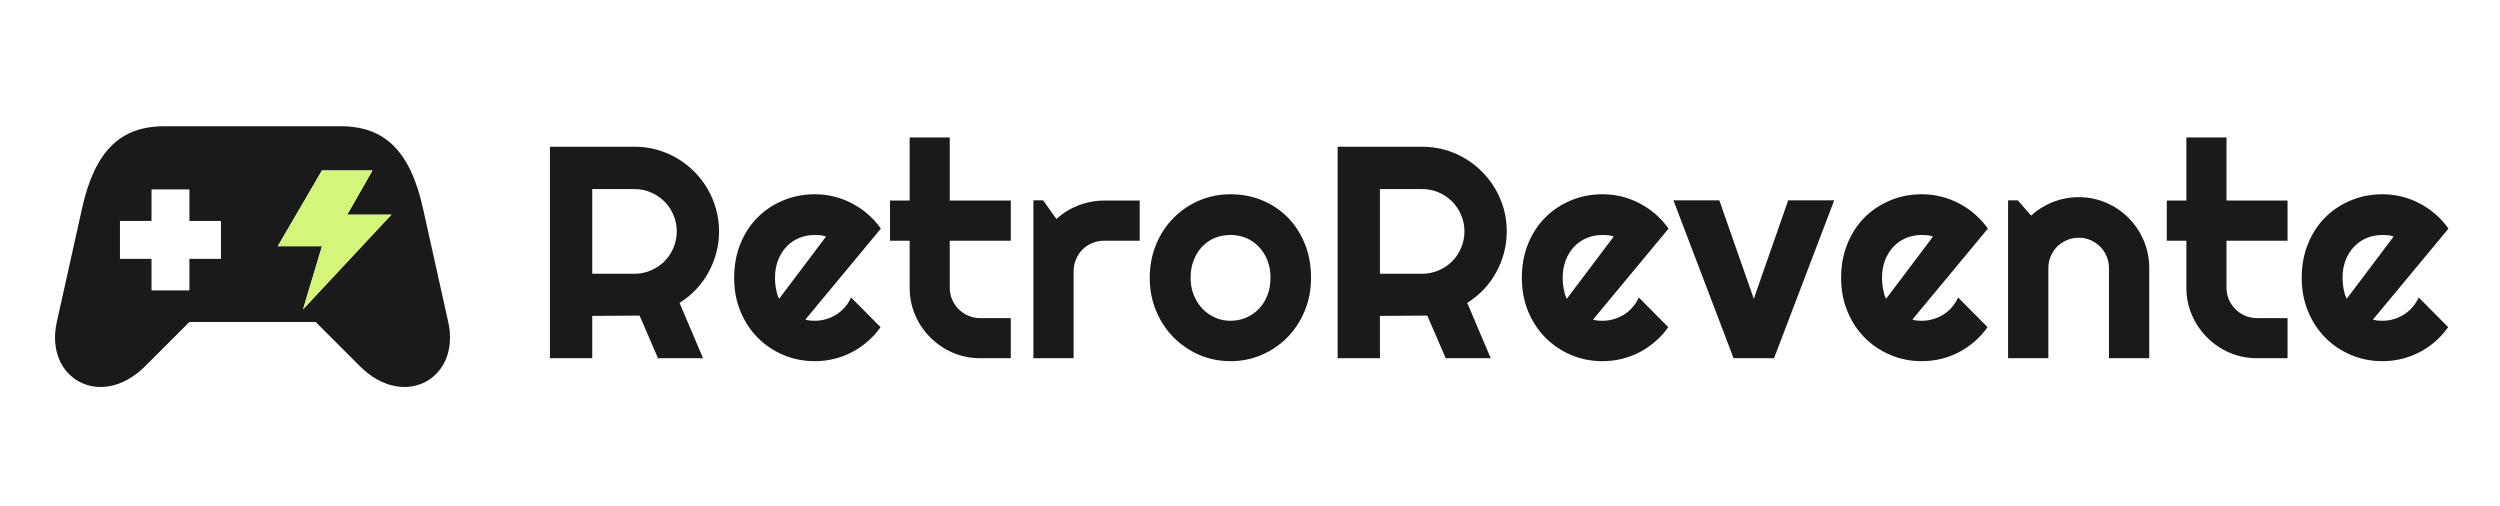
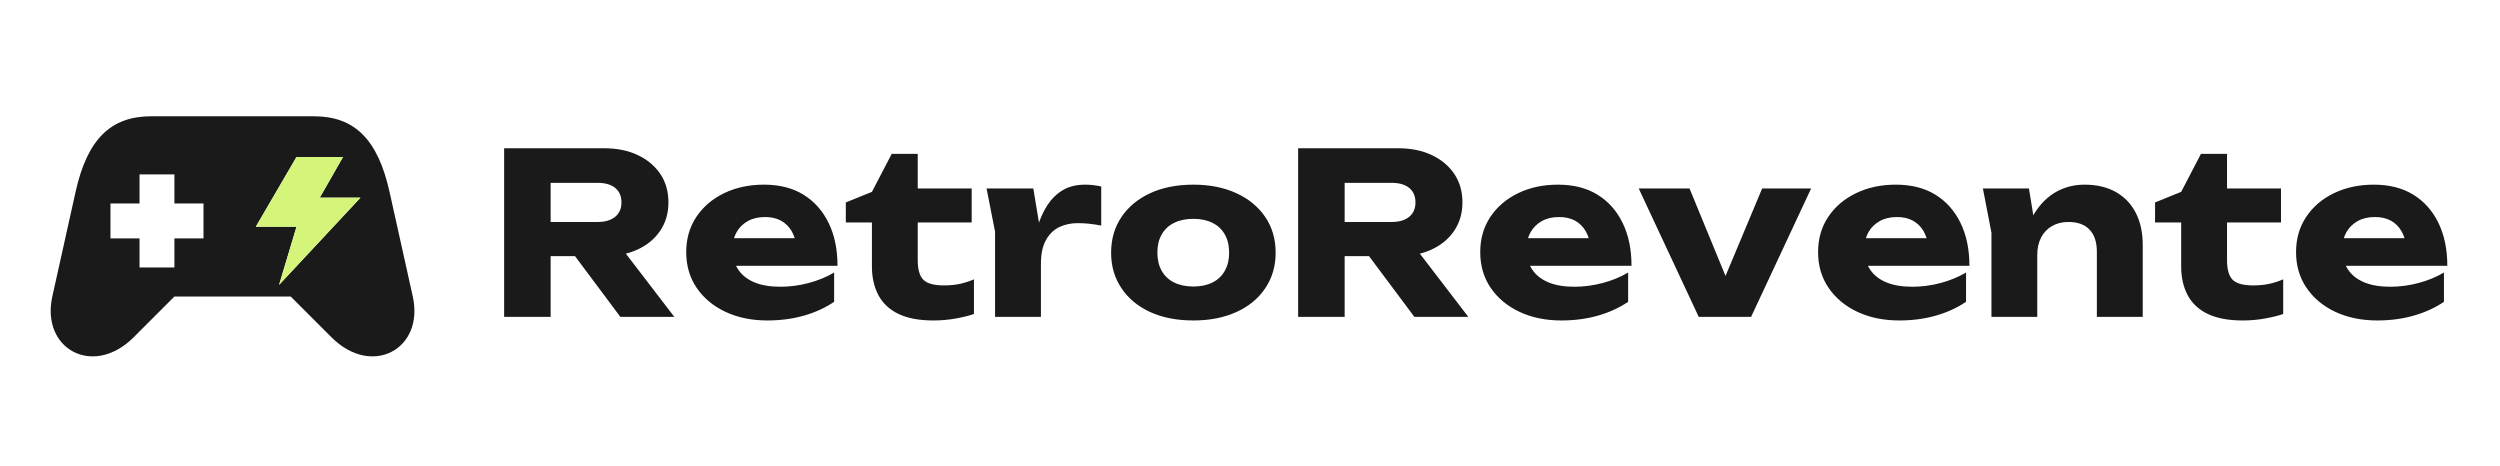
- <svg xmlns="http://www.w3.org/2000/svg" width="396" height="80" viewBox="0 0 396 80">
+ <svg xmlns="http://www.w3.org/2000/svg" width="430" height="80" viewBox="0 0 430 80">
  <path fill="#1A1A1A" fill-rule="evenodd" d="M 26 20 L 54 20 C 61 20 65 24 67 33 L 71 51 C 73 60 64 65 57 58 L 50 51 L 30 51 L 23 58 C 16 65 7 60 9 51 L 13 33 C 15 24 19 20 26 20 Z M 24 30 L 30 30 L 30 35 L 35 35 L 35 41 L 30 41 L 30 46 L 24 46 L 24 41 L 19 41 L 19 35 L 24 35 Z M 51 27 L 59 27 L 55 34 L 62 34 L 48 49 L 51 39 L 44 39 Z" />
  <path fill="#D4F57A" d="M 51 27 L 59 27 L 55 34 L 62 34 L 48 49 L 51 39 L 44 39 Z" />
-   <path fill="#1A1A1A" d="M93.81 29.95V43.36H100.52Q101.89 43.36 103.11 42.83Q104.32 42.31 105.24 41.4Q106.15 40.49 106.67 39.26Q107.2 38.03 107.2 36.65Q107.2 35.28 106.67 34.05Q106.15 32.82 105.24 31.91Q104.32 31 103.11 30.48Q101.89 29.95 100.52 29.95ZM93.81 56.74H87.11V23.24H100.52Q102.36 23.24 104.07 23.72Q105.77 24.2 107.26 25.08Q108.74 25.95 109.97 27.18Q111.19 28.41 112.07 29.9Q112.94 31.4 113.42 33.1Q113.9 34.81 113.9 36.65Q113.9 38.38 113.47 40.02Q113.04 41.65 112.23 43.13Q111.43 44.6 110.26 45.84Q109.09 47.07 107.64 47.98L111.36 56.74H104.23L101.31 49.99L93.81 50.04ZM127.57 50.62Q127.94 50.74 128.32 50.78Q128.69 50.81 129.06 50.81Q130 50.81 130.86 50.55Q131.73 50.3 132.49 49.82Q133.25 49.34 133.84 48.65Q134.44 47.96 134.81 47.12L139.48 51.82Q138.6 53.08 137.44 54.08Q136.28 55.09 134.94 55.79Q133.6 56.49 132.11 56.85Q130.63 57.21 129.06 57.21Q126.42 57.21 124.1 56.23Q121.78 55.25 120.03 53.5Q118.29 51.75 117.29 49.33Q116.29 46.91 116.29 44.01Q116.29 41.05 117.29 38.59Q118.29 36.14 120.03 34.41Q121.78 32.68 124.1 31.73Q126.42 30.77 129.06 30.77Q130.63 30.77 132.12 31.14Q133.62 31.51 134.96 32.22Q136.31 32.92 137.47 33.93Q138.64 34.95 139.53 36.21ZM130.84 37.47Q130.4 37.31 129.96 37.26Q129.53 37.22 129.06 37.22Q127.76 37.22 126.6 37.69Q125.44 38.17 124.59 39.06Q123.74 39.95 123.25 41.2Q122.76 42.45 122.76 44.01Q122.76 44.36 122.79 44.81Q122.83 45.25 122.91 45.71Q122.99 46.16 123.11 46.58Q123.22 47 123.41 47.33ZM155.28 56.74Q152.96 56.74 150.93 55.87Q148.9 54.99 147.37 53.46Q145.84 51.93 144.96 49.9Q144.09 47.87 144.09 45.55V38.13H140.98V31.77H144.09V21.77H150.44V31.77H160.11V38.13H150.44V45.55Q150.44 46.56 150.81 47.44Q151.19 48.31 151.84 48.97Q152.5 49.62 153.38 50.01Q154.27 50.39 155.28 50.39H160.11V56.74ZM170.06 56.74H163.69V31.73H165.23L167.33 34.69Q168.87 33.29 170.83 32.53Q172.8 31.77 174.9 31.77H180.53V38.13H174.9Q173.89 38.13 173.01 38.5Q172.12 38.87 171.46 39.53Q170.81 40.18 170.44 41.07Q170.06 41.96 170.06 42.96ZM207.67 44.01Q207.67 46.82 206.67 49.23Q205.67 51.65 203.94 53.42Q202.21 55.18 199.88 56.2Q197.56 57.21 194.9 57.21Q192.26 57.21 189.93 56.2Q187.61 55.18 185.87 53.42Q184.13 51.65 183.12 49.23Q182.12 46.82 182.12 44.01Q182.12 41.16 183.12 38.73Q184.13 36.3 185.87 34.54Q187.61 32.78 189.93 31.77Q192.26 30.77 194.9 30.77Q197.56 30.77 199.88 31.71Q202.21 32.66 203.94 34.4Q205.67 36.14 206.67 38.58Q207.67 41.02 207.67 44.01ZM201.25 44.01Q201.25 42.47 200.75 41.22Q200.25 39.97 199.38 39.07Q198.52 38.17 197.36 37.69Q196.2 37.22 194.9 37.22Q193.59 37.22 192.43 37.69Q191.27 38.17 190.42 39.07Q189.57 39.97 189.08 41.22Q188.59 42.47 188.59 44.01Q188.59 45.46 189.08 46.7Q189.57 47.94 190.42 48.85Q191.27 49.76 192.43 50.29Q193.59 50.81 194.9 50.81Q196.2 50.81 197.36 50.32Q198.52 49.83 199.38 48.94Q200.25 48.05 200.75 46.79Q201.25 45.53 201.25 44.01ZM218.58 29.95V43.36H225.29Q226.67 43.36 227.88 42.83Q229.1 42.31 230.01 41.4Q230.92 40.49 231.44 39.26Q231.97 38.03 231.97 36.65Q231.97 35.28 231.44 34.05Q230.92 32.82 230.01 31.91Q229.1 31 227.88 30.48Q226.67 29.95 225.29 29.95ZM218.58 56.74H211.88V23.24H225.29Q227.13 23.24 228.84 23.72Q230.54 24.2 232.03 25.08Q233.51 25.95 234.74 27.18Q235.96 28.41 236.84 29.9Q237.72 31.4 238.2 33.1Q238.67 34.81 238.67 36.65Q238.67 38.38 238.24 40.02Q237.81 41.65 237 43.13Q236.2 44.6 235.03 45.84Q233.86 47.07 232.41 47.98L236.13 56.74H229L226.08 49.99L218.58 50.04ZM252.34 50.62Q252.71 50.74 253.09 50.78Q253.46 50.81 253.84 50.81Q254.77 50.81 255.63 50.55Q256.5 50.3 257.26 49.82Q258.02 49.34 258.61 48.65Q259.21 47.96 259.58 47.12L264.26 51.82Q263.37 53.08 262.21 54.08Q261.05 55.09 259.71 55.79Q258.37 56.49 256.88 56.85Q255.4 57.21 253.84 57.21Q251.2 57.21 248.87 56.23Q246.55 55.25 244.81 53.5Q243.07 51.75 242.06 49.33Q241.06 46.91 241.06 44.01Q241.06 41.05 242.06 38.59Q243.07 36.14 244.81 34.41Q246.55 32.68 248.87 31.73Q251.2 30.77 253.84 30.77Q255.4 30.77 256.9 31.14Q258.39 31.51 259.73 32.22Q261.08 32.92 262.25 33.93Q263.41 34.95 264.3 36.21ZM255.61 37.47Q255.17 37.31 254.74 37.26Q254.3 37.22 253.84 37.22Q252.53 37.22 251.37 37.69Q250.22 38.17 249.36 39.06Q248.51 39.95 248.02 41.2Q247.53 42.45 247.53 44.01Q247.53 44.36 247.56 44.81Q247.6 45.25 247.68 45.71Q247.76 46.16 247.88 46.58Q248 47 248.18 47.33ZM274.6 56.74 265.07 31.73H272.34L277.8 47.33L283.25 31.73H290.54L281.01 56.74ZM302.92 50.62Q303.29 50.74 303.67 50.78Q304.04 50.81 304.41 50.81Q305.35 50.81 306.21 50.55Q307.08 50.3 307.84 49.82Q308.59 49.34 309.19 48.65Q309.79 47.96 310.16 47.12L314.83 51.82Q313.94 53.08 312.79 54.08Q311.63 55.09 310.29 55.79Q308.95 56.49 307.46 56.85Q305.98 57.21 304.41 57.21Q301.77 57.21 299.45 56.23Q297.12 55.25 295.38 53.5Q293.64 51.75 292.64 49.33Q291.63 46.91 291.63 44.01Q291.63 41.05 292.64 38.59Q293.64 36.14 295.38 34.41Q297.12 32.68 299.45 31.73Q301.77 30.77 304.41 30.77Q305.98 30.77 307.47 31.14Q308.97 31.51 310.31 32.22Q311.66 32.92 312.82 33.93Q313.99 34.95 314.88 36.21ZM306.19 37.47Q305.74 37.31 305.31 37.26Q304.88 37.22 304.41 37.22Q303.1 37.22 301.95 37.69Q300.79 38.17 299.94 39.06Q299.09 39.95 298.6 41.2Q298.11 42.45 298.11 44.01Q298.11 44.36 298.14 44.81Q298.18 45.25 298.26 45.71Q298.34 46.16 298.46 46.58Q298.57 47 298.76 47.33ZM324.46 56.74H318.08V31.73H319.62L321.72 34.15Q323.27 32.75 325.22 31.99Q327.17 31.23 329.29 31.23Q331.58 31.23 333.61 32.11Q335.65 32.99 337.17 34.52Q338.68 36.05 339.56 38.09Q340.44 40.14 340.44 42.45V56.74H334.06V42.45Q334.06 41.47 333.68 40.59Q333.31 39.71 332.66 39.06Q332 38.41 331.14 38.03Q330.27 37.66 329.29 37.66Q328.29 37.66 327.4 38.03Q326.51 38.41 325.86 39.06Q325.2 39.71 324.83 40.59Q324.46 41.47 324.46 42.45ZM357.51 56.74Q355.2 56.74 353.17 55.87Q351.14 54.99 349.61 53.46Q348.08 51.93 347.2 49.9Q346.32 47.87 346.32 45.55V38.13H343.22V31.77H346.32V21.77H352.68V31.77H362.35V38.13H352.68V45.55Q352.68 46.56 353.05 47.44Q353.43 48.31 354.08 48.97Q354.73 49.62 355.62 50.01Q356.51 50.39 357.51 50.39H362.35V56.74ZM375.88 50.62Q376.25 50.74 376.62 50.78Q377 50.81 377.37 50.81Q378.3 50.81 379.17 50.55Q380.03 50.3 380.79 49.82Q381.55 49.34 382.15 48.65Q382.74 47.96 383.12 47.12L387.79 51.82Q386.9 53.08 385.75 54.08Q384.59 55.09 383.25 55.79Q381.9 56.49 380.42 56.85Q378.94 57.21 377.37 57.21Q374.73 57.21 372.41 56.23Q370.08 55.25 368.34 53.5Q366.6 51.75 365.6 49.33Q364.59 46.91 364.59 44.01Q364.59 41.05 365.6 38.59Q366.6 36.14 368.34 34.41Q370.08 32.68 372.41 31.73Q374.73 30.77 377.37 30.77Q378.94 30.77 380.43 31.14Q381.93 31.51 383.27 32.22Q384.61 32.92 385.78 33.93Q386.95 34.95 387.84 36.21ZM379.15 37.47Q378.7 37.31 378.27 37.26Q377.84 37.22 377.37 37.22Q376.06 37.22 374.91 37.69Q373.75 38.17 372.9 39.06Q372.04 39.95 371.55 41.2Q371.06 42.45 371.06 44.01Q371.06 44.36 371.1 44.81Q371.13 45.25 371.21 45.71Q371.3 46.16 371.41 46.58Q371.53 47 371.72 47.33Z" />
+   <path fill="#1A1A1A" d="M92.24 38.18H102.79Q104.73 38.18 105.81 37.29Q106.89 36.4 106.89 34.82Q106.89 33.19 105.81 32.32Q104.73 31.45 102.79 31.45H91.11L94.71 27.63V54.5H86.71V25.5H103.91Q107.24 25.5 109.71 26.68Q112.19 27.86 113.58 29.93Q114.97 32 114.97 34.82Q114.97 37.56 113.58 39.65Q112.19 41.74 109.71 42.9Q107.24 44.06 103.91 44.06H92.24ZM96.57 40.93H105.58L115.98 54.5H106.7ZM131.99 55.12Q127.96 55.12 124.81 53.65Q121.66 52.18 119.84 49.53Q118.03 46.88 118.03 43.36Q118.03 39.92 119.77 37.31Q121.51 34.7 124.54 33.23Q127.58 31.76 131.41 31.76Q135.39 31.76 138.19 33.48Q140.99 35.21 142.52 38.34Q144.05 41.47 144.05 45.72H124.41V40.97H139.6L137.01 42.63Q136.86 40.93 136.16 39.75Q135.47 38.57 134.32 37.95Q133.18 37.33 131.6 37.33Q129.86 37.33 128.62 38.03Q127.38 38.72 126.69 39.94Q125.99 41.16 125.99 42.78Q125.99 44.87 126.94 46.32Q127.89 47.77 129.72 48.55Q131.56 49.32 134.23 49.32Q136.66 49.32 139.08 48.68Q141.5 48.04 143.47 46.88V51.91Q141.19 53.46 138.27 54.29Q135.35 55.12 131.99 55.12ZM145.48 38.26V34.82L149.97 33L153.37 26.47H157.85V32.42H167.13V38.26H157.85V44.76Q157.85 47.15 158.82 48.12Q159.79 49.09 162.34 49.09Q163.96 49.09 165.22 48.8Q166.48 48.51 167.52 48.04V54Q166.36 54.42 164.47 54.77Q162.57 55.12 160.56 55.12Q156.89 55.12 154.55 54Q152.21 52.88 151.09 50.77Q149.97 48.66 149.97 45.84V38.26ZM169.69 32.42H177.73L179.04 40.31V54.5H171.15V39.85ZM189.41 32.07V38.8Q188.25 38.57 187.22 38.47Q186.2 38.38 185.35 38.38Q183.64 38.38 182.21 39.05Q180.78 39.73 179.91 41.28Q179.04 42.82 179.04 45.41L177.53 43.56Q177.84 41.16 178.46 39.05Q179.08 36.95 180.14 35.3Q181.21 33.66 182.79 32.71Q184.38 31.76 186.66 31.76Q187.32 31.76 188.01 31.84Q188.71 31.92 189.41 32.07ZM205.26 55.12Q201.01 55.12 197.83 53.67Q194.66 52.22 192.89 49.57Q191.11 46.92 191.11 43.48Q191.11 39.96 192.89 37.33Q194.66 34.7 197.83 33.23Q201.01 31.76 205.26 31.76Q209.47 31.76 212.66 33.23Q215.85 34.7 217.63 37.33Q219.41 39.96 219.41 43.48Q219.41 46.92 217.63 49.57Q215.85 52.22 212.66 53.67Q209.47 55.12 205.26 55.12ZM205.26 49.28Q207.19 49.28 208.56 48.58Q209.94 47.89 210.67 46.57Q211.41 45.26 211.41 43.48Q211.41 41.62 210.67 40.33Q209.94 39.03 208.56 38.34Q207.19 37.64 205.26 37.64Q203.33 37.64 201.93 38.34Q200.54 39.03 199.81 40.33Q199.07 41.62 199.07 43.44Q199.07 45.26 199.81 46.57Q200.54 47.89 201.93 48.58Q203.33 49.28 205.26 49.28ZM228.81 38.18H239.36Q241.3 38.18 242.38 37.29Q243.46 36.4 243.46 34.82Q243.46 33.19 242.38 32.32Q241.3 31.45 239.36 31.45H227.69L231.28 27.63V54.5H223.28V25.5H240.48Q243.81 25.5 246.28 26.68Q248.76 27.86 250.15 29.93Q251.54 32 251.54 34.82Q251.54 37.56 250.15 39.65Q248.76 41.74 246.28 42.9Q243.81 44.06 240.48 44.06H228.81ZM233.14 40.93H242.15L252.55 54.5H243.27ZM268.56 55.12Q264.53 55.12 261.38 53.65Q258.23 52.18 256.41 49.53Q254.6 46.88 254.6 43.36Q254.6 39.92 256.34 37.31Q258.08 34.7 261.11 33.23Q264.15 31.76 267.98 31.76Q271.96 31.76 274.76 33.48Q277.57 35.21 279.09 38.34Q280.62 41.47 280.62 45.72H260.98V40.97H276.17L273.58 42.63Q273.43 40.93 272.73 39.75Q272.04 38.57 270.9 37.95Q269.75 37.33 268.17 37.33Q266.43 37.33 265.19 38.03Q263.95 38.72 263.26 39.94Q262.56 41.16 262.56 42.78Q262.56 44.87 263.51 46.32Q264.46 47.77 266.29 48.55Q268.13 49.32 270.8 49.32Q273.23 49.32 275.65 48.68Q278.07 48.04 280.04 46.88V51.91Q277.76 53.46 274.84 54.29Q271.92 55.12 268.56 55.12ZM298.14 50.75 295.43 50.71 303.09 32.42H311.51L301.19 54.5H292.18L281.86 32.42H290.6ZM326.67 55.12Q322.65 55.12 319.5 53.65Q316.35 52.18 314.53 49.53Q312.71 46.88 312.71 43.36Q312.71 39.92 314.45 37.31Q316.19 34.7 319.23 33.23Q322.26 31.76 326.09 31.76Q330.07 31.76 332.88 33.48Q335.68 35.21 337.21 38.34Q338.74 41.47 338.74 45.72H319.09V40.97H334.29L331.7 42.63Q331.54 40.93 330.85 39.75Q330.15 38.57 329.01 37.95Q327.87 37.33 326.29 37.33Q324.55 37.33 323.31 38.03Q322.07 38.72 321.37 39.94Q320.68 41.16 320.68 42.78Q320.68 44.87 321.63 46.32Q322.57 47.77 324.41 48.55Q326.25 49.32 328.91 49.32Q331.35 49.32 333.77 48.68Q336.18 48.04 338.16 46.88V51.91Q335.87 53.46 332.96 54.29Q330.04 55.12 326.67 55.12ZM341.06 32.42H348.98L350.41 41.24V54.5H342.53V40.04ZM358.53 31.76Q361.7 31.76 363.95 33.04Q366.19 34.32 367.37 36.64Q368.55 38.96 368.55 42.13V54.5H360.66V43.29Q360.66 40.81 359.4 39.5Q358.15 38.18 355.79 38.18Q354.16 38.18 352.95 38.88Q351.73 39.57 351.07 40.85Q350.41 42.13 350.41 43.87L347.98 42.59Q348.44 39.07 349.95 36.66Q351.46 34.24 353.66 33Q355.87 31.76 358.53 31.76ZM370.67 38.26V34.82L375.16 33L378.56 26.47H383.05V32.42H392.33V38.26H383.05V44.76Q383.05 47.15 384.01 48.12Q384.98 49.09 387.53 49.09Q389.16 49.09 390.41 48.8Q391.67 48.51 392.71 48.04V54Q391.55 54.42 389.66 54.77Q387.77 55.12 385.75 55.12Q382.08 55.12 379.74 54Q377.4 52.88 376.28 50.77Q375.16 48.66 375.16 45.84V38.26ZM408.88 55.12Q404.86 55.12 401.7 53.65Q398.55 52.18 396.74 49.53Q394.92 46.88 394.92 43.36Q394.92 39.92 396.66 37.31Q398.4 34.7 401.43 33.23Q404.47 31.76 408.3 31.76Q412.28 31.76 415.08 33.48Q417.89 35.21 419.41 38.34Q420.94 41.47 420.94 45.72H401.3V40.97H416.49L413.9 42.63Q413.75 40.93 413.05 39.75Q412.36 38.57 411.22 37.95Q410.08 37.33 408.49 37.33Q406.75 37.33 405.51 38.03Q404.28 38.72 403.58 39.94Q402.88 41.16 402.88 42.78Q402.88 44.87 403.83 46.32Q404.78 47.77 406.62 48.55Q408.45 49.32 411.12 49.32Q413.56 49.32 415.97 48.68Q418.39 48.04 420.36 46.88V51.91Q418.08 53.46 415.16 54.29Q412.24 55.12 408.88 55.12Z" />
</svg>
